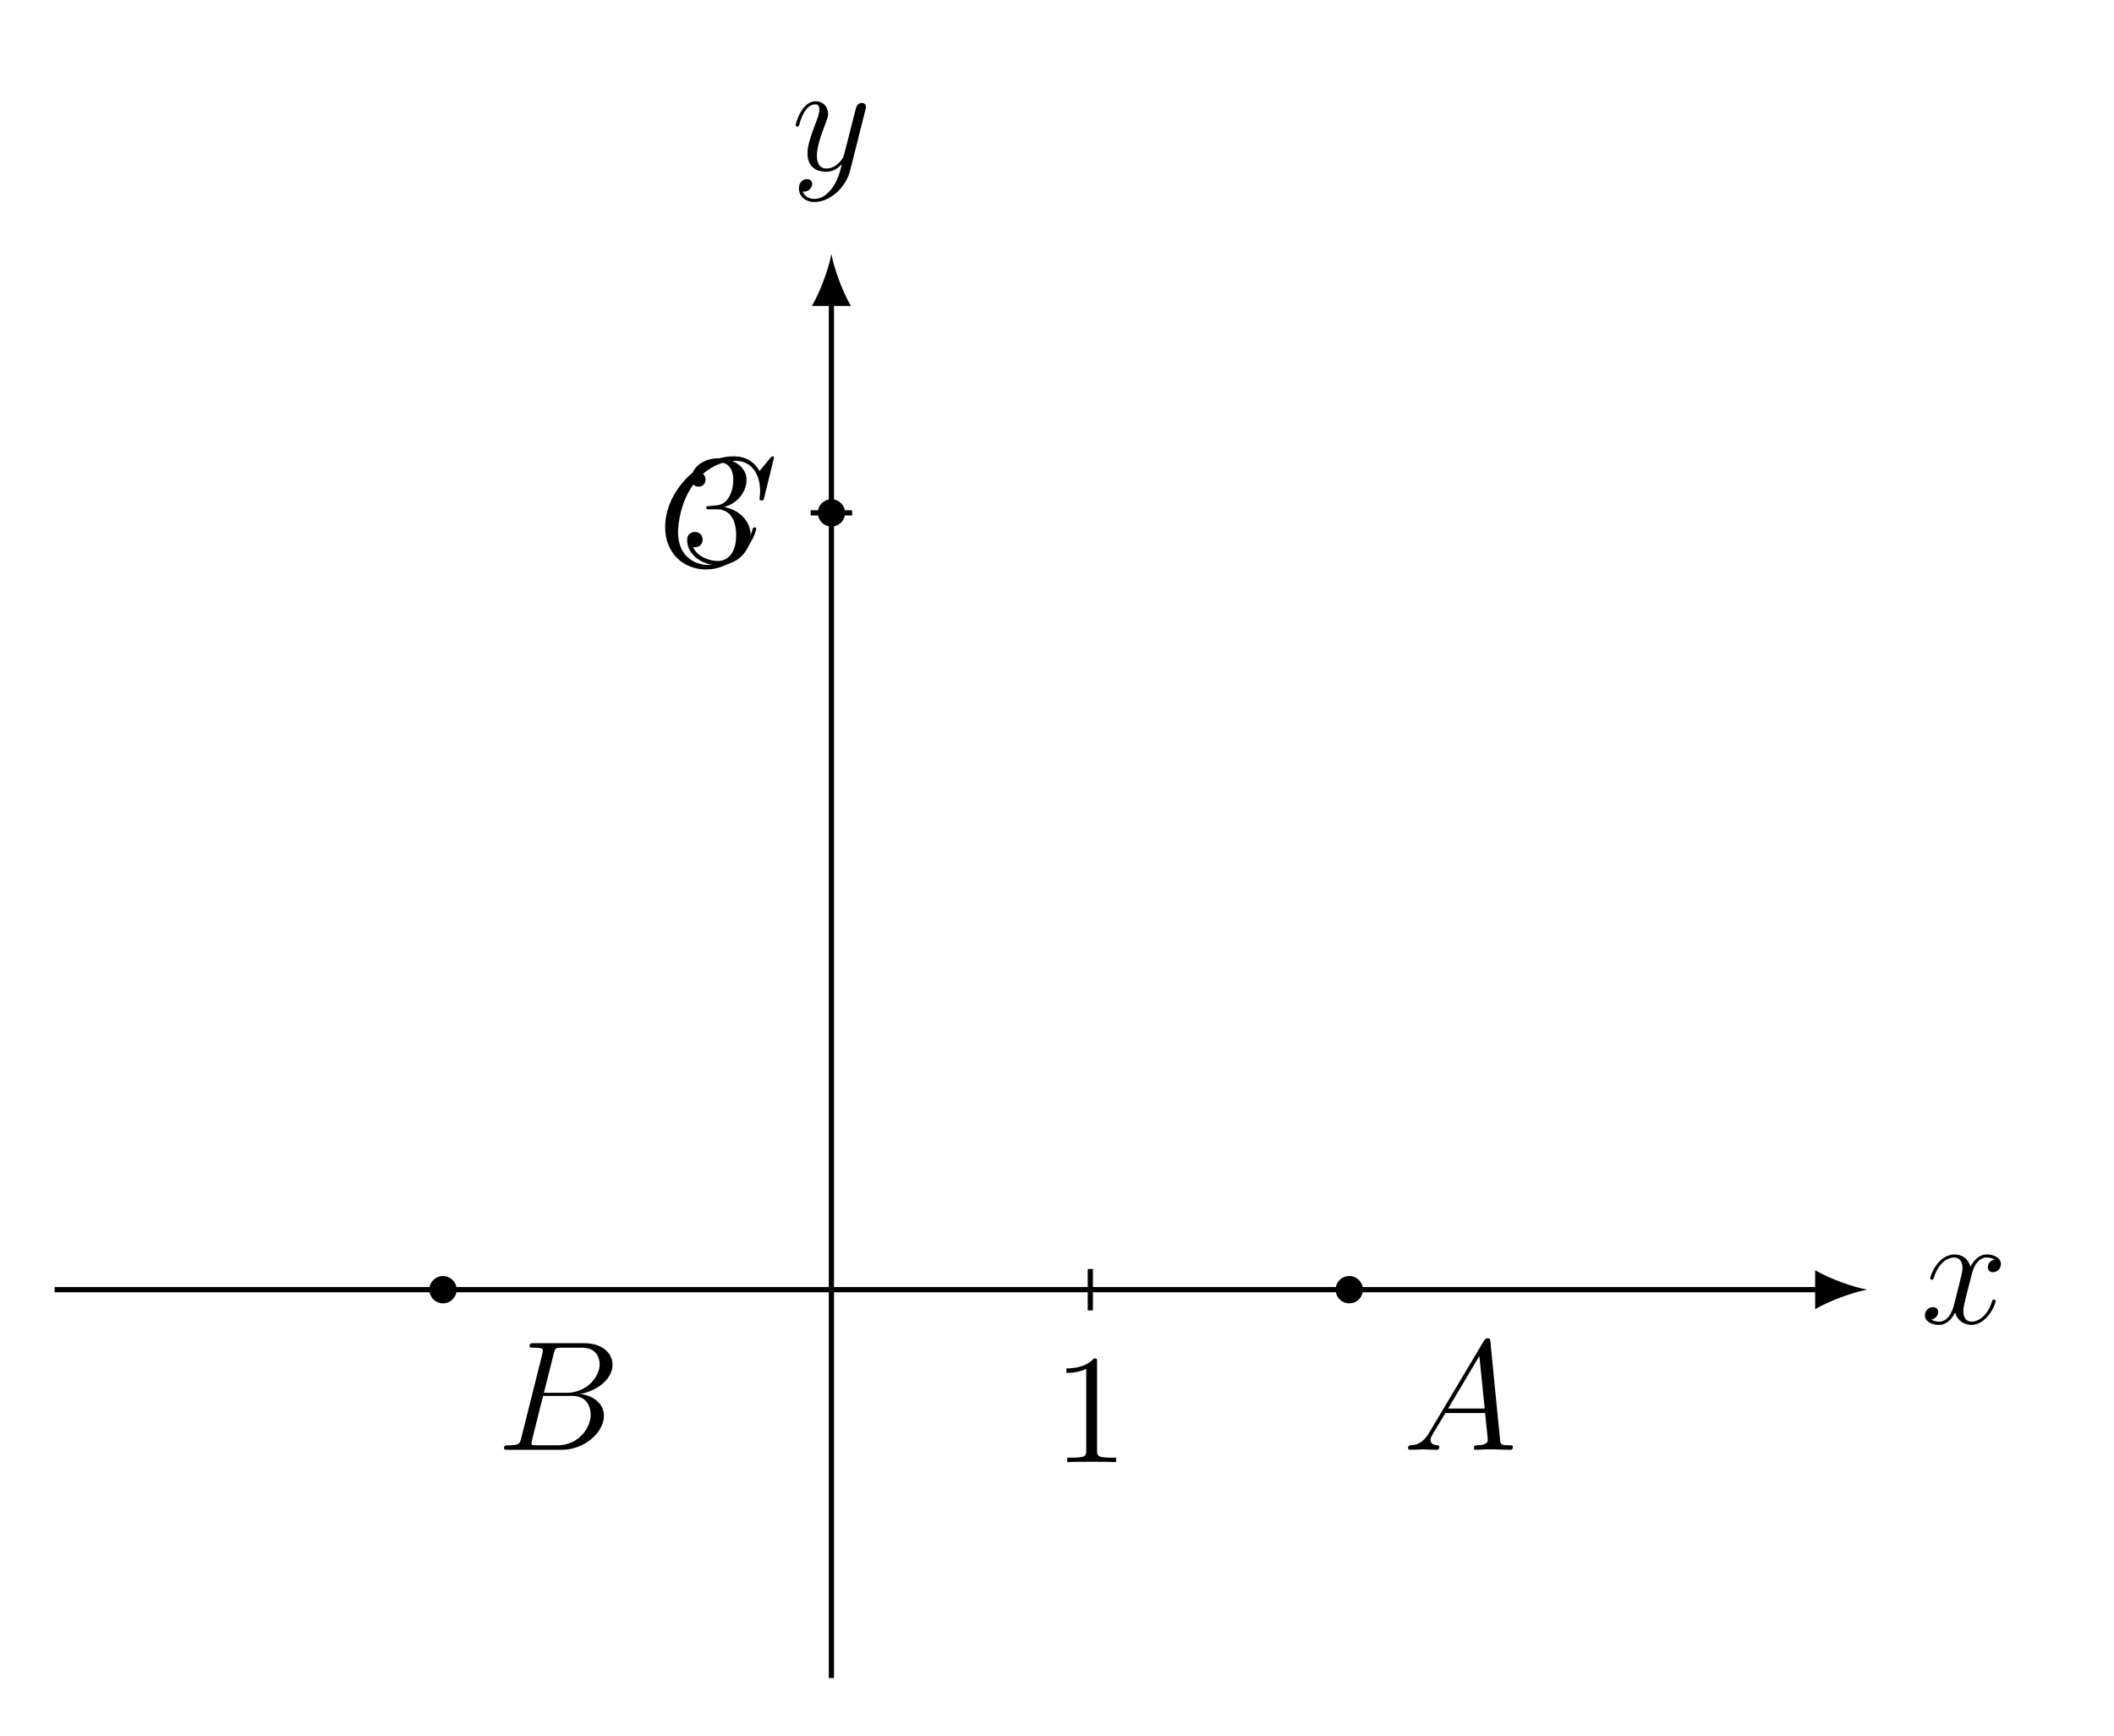
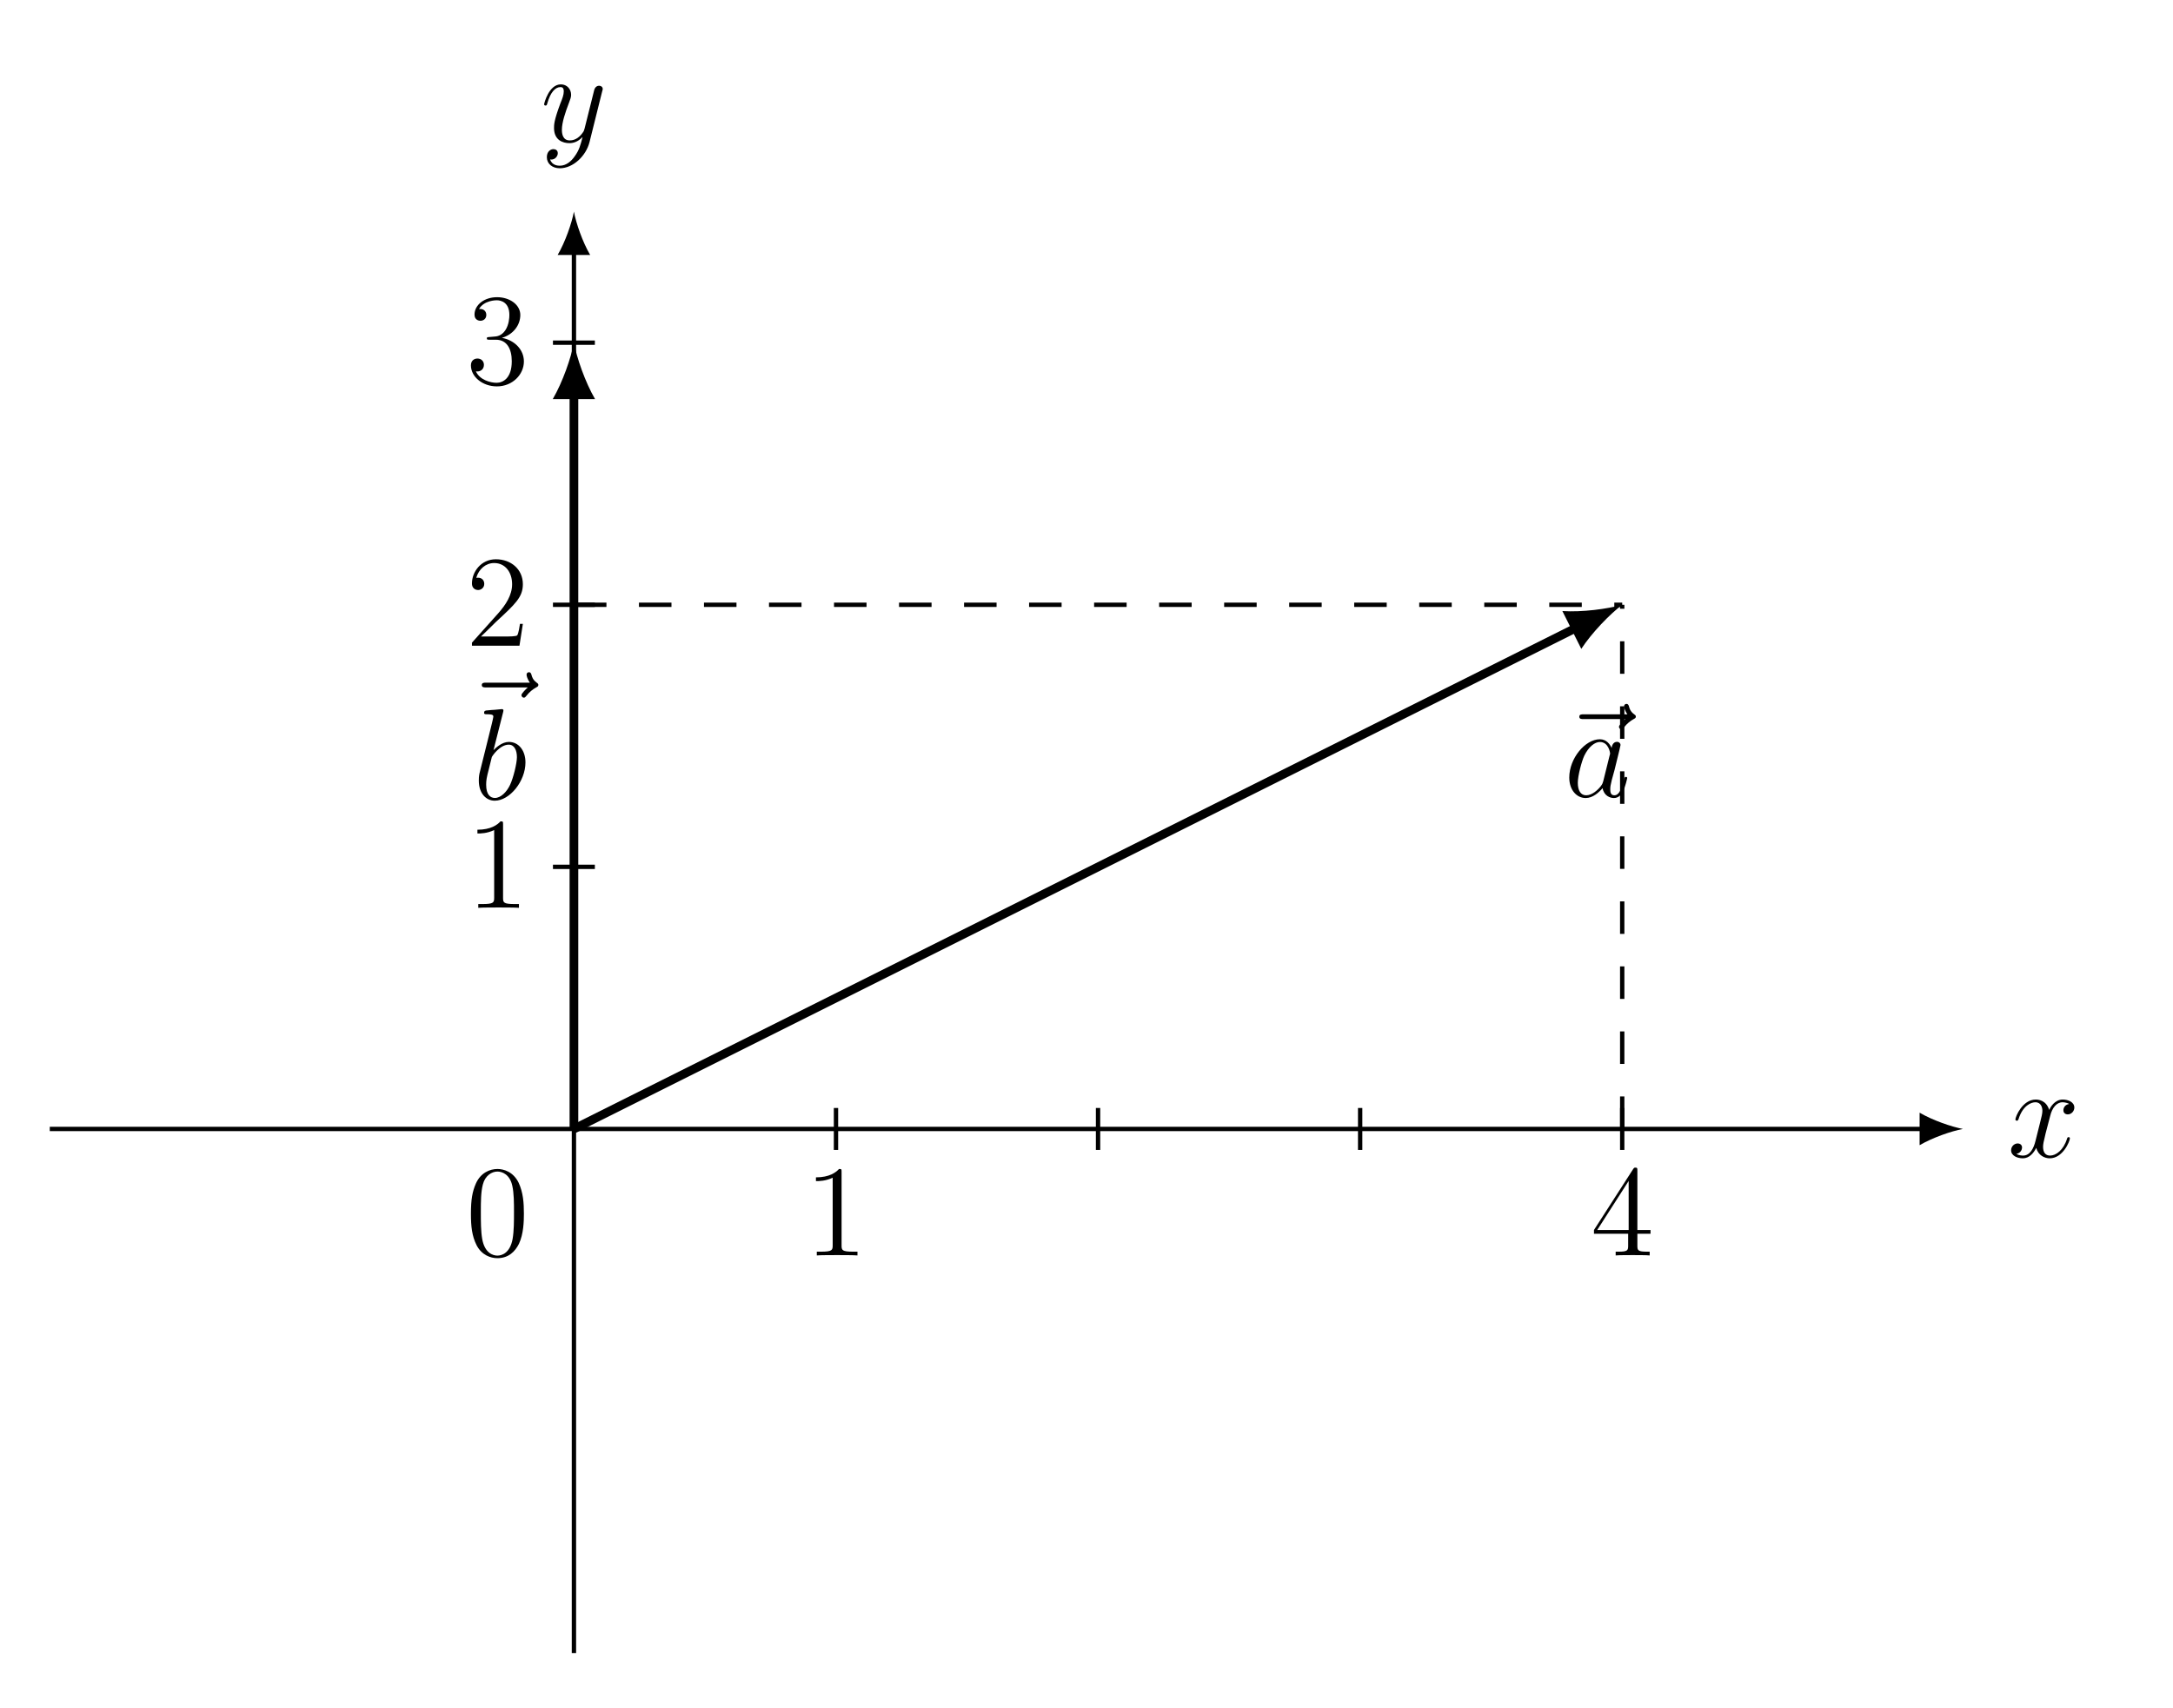
- <svg xmlns="http://www.w3.org/2000/svg" xmlns:xlink="http://www.w3.org/1999/xlink" width="161.721pt" height="132.777pt" viewBox="0 0 161.721 132.777" version="1.2">
+ <svg xmlns="http://www.w3.org/2000/svg" xmlns:xlink="http://www.w3.org/1999/xlink" width="198.715pt" height="156.164pt" viewBox="0 0 198.715 156.164" version="1.2">
  <defs>
    <g>
      <symbol overflow="visible" id="glyph0-0">
        <path style="stroke:none;" d="" />
      </symbol>
      <symbol overflow="visible" id="glyph0-1">
-         <path style="stroke:none;" d="M 5.734 -1.703 C 5.734 -1.766 5.688 -1.812 5.609 -1.812 C 5.5 -1.812 5.484 -1.75 5.453 -1.656 C 5.141 -0.609 4.438 -0.125 3.906 -0.125 C 3.484 -0.125 3.266 -0.438 3.266 -0.922 C 3.266 -1.188 3.312 -1.375 3.5 -2.156 L 3.922 -3.781 C 4.094 -4.5 4.5 -5.031 5.047 -5.031 C 5.047 -5.031 5.406 -5.031 5.656 -4.875 C 5.281 -4.797 5.141 -4.516 5.141 -4.281 C 5.141 -4 5.359 -3.906 5.531 -3.906 C 5.891 -3.906 6.141 -4.219 6.141 -4.531 C 6.141 -5.031 5.562 -5.266 5.062 -5.266 C 4.328 -5.266 3.922 -4.547 3.812 -4.328 C 3.547 -5.219 2.812 -5.266 2.594 -5.266 C 1.375 -5.266 0.734 -3.703 0.734 -3.438 C 0.734 -3.391 0.781 -3.328 0.859 -3.328 C 0.953 -3.328 0.984 -3.406 1 -3.453 C 1.406 -4.781 2.203 -5.031 2.547 -5.031 C 3.094 -5.031 3.203 -4.531 3.203 -4.234 C 3.203 -3.969 3.125 -3.703 2.984 -3.125 L 2.578 -1.5 C 2.406 -0.781 2.047 -0.125 1.422 -0.125 C 1.359 -0.125 1.062 -0.125 0.812 -0.281 C 1.234 -0.359 1.344 -0.719 1.344 -0.859 C 1.344 -1.094 1.156 -1.234 0.938 -1.234 C 0.641 -1.234 0.328 -0.984 0.328 -0.609 C 0.328 -0.109 0.891 0.125 1.406 0.125 C 1.984 0.125 2.391 -0.328 2.641 -0.828 C 2.828 -0.125 3.422 0.125 3.875 0.125 C 5.078 0.125 5.734 -1.438 5.734 -1.703 Z M 5.734 -1.703 " />
+         <path style="stroke:none;" d="M 5.703 -1.703 C 5.703 -1.766 5.656 -1.812 5.594 -1.812 C 5.484 -1.812 5.469 -1.75 5.438 -1.656 C 5.109 -0.609 4.422 -0.125 3.891 -0.125 C 3.469 -0.125 3.25 -0.422 3.25 -0.922 C 3.25 -1.172 3.297 -1.375 3.484 -2.156 L 3.906 -3.766 C 4.078 -4.484 4.484 -5 5.031 -5 C 5.031 -5 5.391 -5 5.641 -4.844 C 5.25 -4.781 5.109 -4.5 5.109 -4.266 C 5.109 -3.984 5.344 -3.891 5.5 -3.891 C 5.859 -3.891 6.109 -4.203 6.109 -4.516 C 6.109 -5.016 5.547 -5.25 5.047 -5.25 C 4.312 -5.25 3.906 -4.531 3.812 -4.297 C 3.531 -5.203 2.797 -5.25 2.578 -5.25 C 1.375 -5.25 0.719 -3.688 0.719 -3.422 C 0.719 -3.375 0.766 -3.312 0.859 -3.312 C 0.953 -3.312 0.969 -3.391 1 -3.438 C 1.406 -4.75 2.203 -5 2.547 -5 C 3.078 -5 3.188 -4.5 3.188 -4.219 C 3.188 -3.953 3.109 -3.688 2.969 -3.109 L 2.562 -1.484 C 2.391 -0.766 2.047 -0.125 1.422 -0.125 C 1.359 -0.125 1.062 -0.125 0.812 -0.281 C 1.234 -0.359 1.328 -0.719 1.328 -0.859 C 1.328 -1.094 1.156 -1.234 0.922 -1.234 C 0.641 -1.234 0.328 -0.984 0.328 -0.609 C 0.328 -0.109 0.891 0.125 1.406 0.125 C 1.969 0.125 2.375 -0.328 2.625 -0.828 C 2.812 -0.125 3.406 0.125 3.859 0.125 C 5.062 0.125 5.703 -1.438 5.703 -1.703 Z M 5.703 -1.703 " />
      </symbol>
      <symbol overflow="visible" id="glyph0-2">
-         <path style="stroke:none;" d="M 5.672 -4.641 C 5.688 -4.703 5.703 -4.781 5.703 -4.844 C 5.703 -5.031 5.562 -5.141 5.391 -5.141 C 5.281 -5.141 5.031 -5.094 4.938 -4.734 L 4.047 -1.234 C 3.984 -1.016 3.984 -0.984 3.891 -0.859 C 3.656 -0.531 3.266 -0.125 2.688 -0.125 C 2.016 -0.125 1.953 -0.781 1.953 -1.094 C 1.953 -1.781 2.281 -2.703 2.609 -3.562 C 2.734 -3.906 2.812 -4.078 2.812 -4.312 C 2.812 -4.812 2.453 -5.266 1.859 -5.266 C 0.766 -5.266 0.328 -3.531 0.328 -3.438 C 0.328 -3.391 0.375 -3.328 0.453 -3.328 C 0.562 -3.328 0.578 -3.375 0.625 -3.547 C 0.906 -4.547 1.359 -5.031 1.828 -5.031 C 1.938 -5.031 2.141 -5.031 2.141 -4.625 C 2.141 -4.328 2 -3.969 1.828 -3.516 C 1.234 -1.953 1.234 -1.562 1.234 -1.281 C 1.234 -0.141 2.047 0.125 2.656 0.125 C 3 0.125 3.422 0.016 3.844 -0.438 L 3.859 -0.422 C 3.672 0.281 3.562 0.75 3.141 1.344 C 2.812 1.797 2.359 2.203 1.766 2.203 C 1.625 2.203 1.047 2.172 0.875 1.625 C 0.906 1.641 0.984 1.641 0.984 1.641 C 1.344 1.641 1.594 1.328 1.594 1.047 C 1.594 0.781 1.359 0.688 1.188 0.688 C 0.984 0.688 0.578 0.828 0.578 1.406 C 0.578 2.016 1.094 2.438 1.766 2.438 C 2.953 2.438 4.172 1.344 4.5 0.016 Z M 5.672 -4.641 " />
+         <path style="stroke:none;" d="M 5.641 -4.625 C 5.656 -4.688 5.688 -4.75 5.688 -4.828 C 5.688 -5 5.547 -5.125 5.359 -5.125 C 5.25 -5.125 5 -5.078 4.906 -4.719 L 4.031 -1.219 C 3.969 -1.016 3.969 -0.984 3.875 -0.859 C 3.641 -0.516 3.25 -0.125 2.672 -0.125 C 2.016 -0.125 1.953 -0.766 1.953 -1.094 C 1.953 -1.766 2.266 -2.688 2.594 -3.547 C 2.719 -3.891 2.797 -4.062 2.797 -4.297 C 2.797 -4.797 2.438 -5.25 1.859 -5.25 C 0.766 -5.25 0.328 -3.516 0.328 -3.422 C 0.328 -3.375 0.375 -3.312 0.453 -3.312 C 0.562 -3.312 0.578 -3.359 0.625 -3.531 C 0.906 -4.531 1.359 -5 1.812 -5 C 1.922 -5 2.125 -5 2.125 -4.609 C 2.125 -4.297 2 -3.953 1.812 -3.5 C 1.234 -1.953 1.234 -1.562 1.234 -1.266 C 1.234 -0.141 2.047 0.125 2.641 0.125 C 2.984 0.125 3.406 0.016 3.828 -0.422 L 3.844 -0.422 C 3.656 0.281 3.547 0.75 3.125 1.328 C 2.812 1.781 2.344 2.188 1.766 2.188 C 1.609 2.188 1.047 2.172 0.875 1.609 C 0.906 1.625 0.984 1.625 0.984 1.625 C 1.344 1.625 1.578 1.312 1.578 1.047 C 1.578 0.766 1.359 0.672 1.172 0.672 C 0.984 0.672 0.578 0.828 0.578 1.406 C 0.578 2.016 1.078 2.422 1.766 2.422 C 2.953 2.422 4.156 1.328 4.484 0.016 Z M 5.641 -4.625 " />
      </symbol>
      <symbol overflow="visible" id="glyph0-3">
-         <path style="stroke:none;" d="M 7.891 -6.547 C 7.891 -5.594 6.922 -4.359 5.344 -4.359 L 3.625 -4.359 L 4.375 -7.344 C 4.484 -7.781 4.531 -7.812 4.984 -7.812 L 6.547 -7.812 C 7.891 -7.812 7.891 -6.656 7.891 -6.547 Z M 8.219 -2.594 C 8.219 -3.562 7.359 -4.172 6.391 -4.266 C 7.688 -4.5 8.875 -5.406 8.875 -6.5 C 8.875 -7.438 8.047 -8.156 6.703 -8.156 L 2.859 -8.156 C 2.641 -8.156 2.531 -8.156 2.531 -7.922 C 2.531 -7.812 2.641 -7.812 2.812 -7.812 C 3.547 -7.812 3.547 -7.719 3.547 -7.578 C 3.547 -7.578 3.547 -7.484 3.5 -7.312 L 1.891 -0.891 C 1.781 -0.469 1.75 -0.344 0.922 -0.344 C 0.688 -0.344 0.578 -0.344 0.578 -0.125 C 0.578 0 0.641 0 0.891 0 L 4.984 0 C 6.797 0 8.219 -1.391 8.219 -2.594 Z M 7.203 -2.703 C 7.203 -1.562 6.172 -0.344 4.688 -0.344 L 3.078 -0.344 C 2.906 -0.344 2.891 -0.344 2.812 -0.359 C 2.688 -0.375 2.672 -0.391 2.672 -0.484 C 2.672 -0.578 2.703 -0.641 2.719 -0.75 L 3.562 -4.125 L 5.797 -4.125 C 7.203 -4.125 7.203 -2.812 7.203 -2.703 Z M 7.203 -2.703 " />
+         <path style="stroke:none;" d="M 7.328 -7.328 C 7.328 -7.438 7.234 -7.484 7.156 -7.547 C 6.828 -7.781 6.734 -8.094 6.703 -8.234 C 6.672 -8.328 6.641 -8.484 6.469 -8.484 C 6.391 -8.484 6.25 -8.438 6.25 -8.25 C 6.25 -8.141 6.328 -7.859 6.547 -7.531 L 2.562 -7.531 C 2.359 -7.531 2.156 -7.531 2.156 -7.312 C 2.156 -7.094 2.359 -7.094 2.562 -7.094 L 6.359 -7.094 C 6.219 -6.969 5.781 -6.547 5.781 -6.391 C 5.781 -6.266 5.891 -6.156 6 -6.156 C 6.109 -6.156 6.156 -6.234 6.25 -6.344 C 6.531 -6.703 6.844 -6.938 7.125 -7.094 C 7.234 -7.156 7.328 -7.188 7.328 -7.328 Z M 7.328 -7.328 " />
      </symbol>
      <symbol overflow="visible" id="glyph0-4">
-         <path style="stroke:none;" d="M 8.422 -0.234 C 8.422 -0.344 8.328 -0.344 8.141 -0.344 C 7.484 -0.344 7.469 -0.453 7.438 -0.812 L 6.703 -8.266 C 6.688 -8.5 6.641 -8.531 6.5 -8.531 C 6.391 -8.531 6.312 -8.5 6.203 -8.328 L 2.031 -1.328 C 1.609 -0.625 1.203 -0.375 0.625 -0.344 C 0.5 -0.328 0.406 -0.328 0.406 -0.125 C 0.406 -0.047 0.469 0 0.547 0 L 1.516 -0.031 C 1.859 -0.031 2.25 0 2.578 0 C 2.656 0 2.797 0 2.797 -0.234 C 2.797 -0.328 2.703 -0.344 2.625 -0.344 C 2.359 -0.375 2.125 -0.469 2.125 -0.75 C 2.125 -0.922 2.203 -1.047 2.359 -1.312 L 3.266 -2.812 L 6.297 -2.812 C 6.312 -2.703 6.312 -2.609 6.328 -2.5 C 6.359 -2.203 6.5 -0.953 6.5 -0.734 C 6.5 -0.375 5.891 -0.344 5.703 -0.344 C 5.578 -0.344 5.438 -0.344 5.438 -0.125 C 5.438 0 5.547 0 5.625 0 C 5.828 0 6.062 -0.031 6.266 -0.031 L 6.953 -0.031 L 8.219 0 C 8.297 0 8.422 0 8.422 -0.234 Z M 6.266 -3.156 L 3.469 -3.156 L 5.859 -7.172 Z M 6.266 -3.156 " />
+         <path style="stroke:none;" d="M 3.578 -1.422 C 3.516 -1.219 3.516 -1.188 3.359 -0.969 C 3.094 -0.625 2.562 -0.125 2.016 -0.125 C 1.516 -0.125 1.25 -0.562 1.25 -1.266 C 1.25 -1.922 1.609 -3.25 1.844 -3.75 C 2.25 -4.578 2.812 -5 3.266 -5 C 4.062 -5 4.203 -4.031 4.203 -3.938 C 4.203 -3.938 4.172 -3.766 4.156 -3.75 Z M 5.766 -1.703 C 5.766 -1.766 5.719 -1.812 5.641 -1.812 C 5.547 -1.812 5.531 -1.75 5.484 -1.562 C 5.297 -0.875 5.078 -0.125 4.594 -0.125 C 4.25 -0.125 4.219 -0.422 4.219 -0.672 C 4.219 -0.938 4.25 -1.062 4.359 -1.531 L 4.609 -2.438 C 5.047 -4.219 5.156 -4.656 5.156 -4.719 C 5.156 -4.891 5.016 -5.016 4.844 -5.016 C 4.453 -5.016 4.359 -4.609 4.344 -4.453 C 4.203 -4.766 3.891 -5.25 3.266 -5.25 C 1.922 -5.25 0.469 -3.5 0.469 -1.75 C 0.469 -0.578 1.172 0.125 1.969 0.125 C 2.625 0.125 3.188 -0.391 3.516 -0.781 C 3.641 -0.078 4.203 0.125 4.547 0.125 C 4.906 0.125 5.203 -0.094 5.406 -0.516 C 5.594 -0.922 5.766 -1.656 5.766 -1.703 Z M 5.766 -1.703 " />
      </symbol>
      <symbol overflow="visible" id="glyph0-5">
-         <path style="stroke:none;" d="M 7.562 -2.859 C 7.562 -2.969 7.469 -2.969 7.438 -2.969 C 7.328 -2.969 7.312 -2.906 7.297 -2.859 C 6.75 -0.984 5.141 -0.094 3.938 -0.094 C 2.672 -0.094 1.578 -0.906 1.578 -2.609 C 1.578 -2.984 1.688 -5.062 3.047 -6.625 C 3.703 -7.391 4.828 -8.062 5.953 -8.062 C 7.266 -8.062 7.859 -6.969 7.859 -5.75 C 7.859 -5.438 7.812 -5.188 7.812 -5.141 C 7.812 -5.031 7.938 -5.031 7.969 -5.031 C 8.109 -5.031 8.125 -5.031 8.172 -5.25 L 8.922 -8.297 C 8.922 -8.406 8.812 -8.406 8.812 -8.406 C 8.812 -8.406 8.734 -8.406 8.641 -8.281 L 7.812 -7.281 C 7.406 -8 6.75 -8.406 5.844 -8.406 C 3.266 -8.406 0.594 -5.797 0.594 -2.984 C 0.594 -0.984 2 0.25 3.734 0.25 C 4.688 0.25 5.531 -0.156 6.219 -0.734 C 7.266 -1.609 7.562 -2.766 7.562 -2.859 Z M 7.562 -2.859 " />
+         <path style="stroke:none;" d="M 4.797 -3.375 C 4.797 -4.469 4.172 -5.25 3.281 -5.25 C 2.656 -5.25 2.109 -4.734 1.875 -4.5 L 2.75 -7.953 C 2.766 -8 2.781 -8.078 2.781 -8.141 C 2.781 -8.25 2.641 -8.25 2.641 -8.25 L 1.984 -8.188 C 1.781 -8.188 1.609 -8.156 1.391 -8.141 C 1.109 -8.125 1.016 -8.109 1.016 -7.891 C 1.016 -7.781 1.141 -7.781 1.266 -7.781 C 1.859 -7.781 1.859 -7.672 1.859 -7.547 C 1.859 -7.469 1.766 -7.125 1.719 -6.906 L 1.438 -5.766 L 0.594 -2.375 C 0.531 -2.078 0.531 -1.875 0.531 -1.719 C 0.531 -0.516 1.219 0.125 1.984 0.125 C 3.359 0.125 4.797 -1.656 4.797 -3.375 Z M 3.391 -1.328 C 3.094 -0.688 2.547 -0.125 2 -0.125 C 1.609 -0.125 1.203 -0.406 1.203 -1.328 C 1.203 -1.719 1.234 -1.953 1.453 -2.781 L 1.719 -3.859 C 1.75 -3.953 2.453 -5 3.266 -5 C 3.781 -5 4.016 -4.484 4.016 -3.859 C 4.016 -3.297 3.688 -1.953 3.391 -1.328 Z M 3.391 -1.328 " />
      </symbol>
      <symbol overflow="visible" id="glyph1-0">
        <path style="stroke:none;" d="" />
      </symbol>
      <symbol overflow="visible" id="glyph1-1">
-         <path style="stroke:none;" d="M 4.891 0 L 4.891 -0.344 L 4.531 -0.344 C 3.469 -0.344 3.438 -0.484 3.438 -0.922 L 3.438 -7.656 C 3.438 -7.922 3.438 -7.938 3.203 -7.938 C 2.906 -7.609 2.312 -7.172 1.094 -7.172 L 1.094 -6.828 C 1.359 -6.828 1.953 -6.828 2.609 -7.141 L 2.609 -0.922 C 2.609 -0.484 2.578 -0.344 1.531 -0.344 L 1.156 -0.344 L 1.156 0 C 1.484 -0.031 2.641 -0.031 3.031 -0.031 C 3.422 -0.031 4.578 -0.031 4.891 0 Z M 4.891 0 " />
+         <path style="stroke:none;" d="M 5.328 -3.812 C 5.328 -4.797 5.266 -5.75 4.844 -6.656 C 4.359 -7.641 3.5 -7.906 2.906 -7.906 C 2.219 -7.906 1.375 -7.562 0.938 -6.578 C 0.609 -5.828 0.484 -5.094 0.484 -3.812 C 0.484 -2.656 0.578 -1.781 1 -0.938 C 1.469 -0.031 2.281 0.25 2.906 0.25 C 3.938 0.25 4.531 -0.375 4.875 -1.062 C 5.297 -1.953 5.328 -3.109 5.328 -3.812 Z M 4.422 -3.953 C 4.422 -3.156 4.422 -2.25 4.297 -1.516 C 4.062 -0.219 3.312 0.016 2.906 0.016 C 2.516 0.016 1.75 -0.203 1.516 -1.5 C 1.391 -2.219 1.391 -3.109 1.391 -3.953 C 1.391 -4.922 1.391 -5.797 1.578 -6.5 C 1.781 -7.297 2.391 -7.672 2.906 -7.672 C 3.359 -7.672 4.047 -7.391 4.266 -6.375 C 4.422 -5.703 4.422 -4.75 4.422 -3.953 Z M 4.422 -3.953 " />
      </symbol>
      <symbol overflow="visible" id="glyph1-2">
-         <path style="stroke:none;" d="M 5.344 -2.047 C 5.344 -3.141 4.469 -4 3.312 -4.203 C 4.359 -4.5 5.031 -5.375 5.031 -6.297 C 5.031 -7.25 4.047 -7.938 2.891 -7.938 C 1.688 -7.938 0.812 -7.203 0.812 -6.344 C 0.812 -5.859 1.188 -5.766 1.359 -5.766 C 1.609 -5.766 1.891 -5.938 1.891 -6.297 C 1.891 -6.688 1.609 -6.859 1.344 -6.859 C 1.281 -6.859 1.25 -6.859 1.219 -6.844 C 1.672 -7.656 2.797 -7.656 2.859 -7.656 C 3.25 -7.656 4.016 -7.469 4.016 -6.297 C 4.016 -6.078 3.984 -5.406 3.641 -4.891 C 3.281 -4.375 2.875 -4.328 2.547 -4.328 L 2.203 -4.281 C 2 -4.281 1.953 -4.266 1.953 -4.156 C 1.953 -4.031 2 -4.031 2.219 -4.031 L 2.766 -4.031 C 3.781 -4.031 4.234 -3.203 4.234 -2.047 C 4.234 -0.484 3.422 -0.078 2.844 -0.078 C 2.266 -0.078 1.297 -0.344 0.938 -1.141 C 1.328 -1.078 1.672 -1.297 1.672 -1.719 C 1.672 -2.062 1.422 -2.297 1.094 -2.297 C 0.797 -2.297 0.484 -2.141 0.484 -1.688 C 0.484 -0.625 1.547 0.25 2.875 0.25 C 4.297 0.25 5.344 -0.828 5.344 -2.047 Z M 5.344 -2.047 " />
+         <path style="stroke:none;" d="M 4.875 0 L 4.875 -0.344 L 4.5 -0.344 C 3.453 -0.344 3.422 -0.484 3.422 -0.922 L 3.422 -7.625 C 3.422 -7.891 3.422 -7.906 3.188 -7.906 C 2.906 -7.594 2.312 -7.141 1.078 -7.141 L 1.078 -6.797 C 1.359 -6.797 1.953 -6.797 2.609 -7.109 L 2.609 -0.922 C 2.609 -0.484 2.562 -0.344 1.516 -0.344 L 1.156 -0.344 L 1.156 0 C 1.469 -0.031 2.625 -0.031 3.016 -0.031 C 3.406 -0.031 4.547 -0.031 4.875 0 Z M 4.875 0 " />
+       </symbol>
+       <symbol overflow="visible" id="glyph1-3">
+         <path style="stroke:none;" d="M 5.5 -1.984 L 5.5 -2.328 L 4.297 -2.328 L 4.297 -7.734 C 4.297 -7.969 4.297 -8.031 4.125 -8.031 C 4.031 -8.031 4 -8.031 3.906 -7.891 L 0.328 -2.328 L 0.328 -1.984 L 3.453 -1.984 L 3.453 -0.906 C 3.453 -0.469 3.422 -0.344 2.562 -0.344 L 2.312 -0.344 L 2.312 0 C 2.594 -0.031 3.531 -0.031 3.859 -0.031 C 4.203 -0.031 5.156 -0.031 5.422 0 L 5.422 -0.344 L 5.188 -0.344 C 4.328 -0.344 4.297 -0.469 4.297 -0.906 L 4.297 -1.984 Z M 3.5 -2.328 L 0.625 -2.328 L 3.5 -6.812 Z M 3.5 -2.328 " />
+       </symbol>
+       <symbol overflow="visible" id="glyph1-4">
+         <path style="stroke:none;" d="M 5.234 -2 L 4.969 -2 C 4.938 -1.797 4.844 -1.141 4.719 -0.953 C 4.641 -0.844 3.953 -0.844 3.609 -0.844 L 1.406 -0.844 C 1.719 -1.125 2.453 -1.875 2.766 -2.172 C 4.562 -3.828 5.234 -4.453 5.234 -5.625 C 5.234 -6.984 4.156 -7.906 2.766 -7.906 C 1.391 -7.906 0.578 -6.734 0.578 -5.703 C 0.578 -5.094 1.109 -5.094 1.141 -5.094 C 1.391 -5.094 1.703 -5.281 1.703 -5.656 C 1.703 -6 1.469 -6.219 1.141 -6.219 C 1.031 -6.219 1.016 -6.219 0.969 -6.203 C 1.203 -7.016 1.844 -7.562 2.609 -7.562 C 3.625 -7.562 4.25 -6.719 4.25 -5.625 C 4.25 -4.609 3.656 -3.734 2.984 -2.969 L 0.578 -0.281 L 0.578 0 L 4.922 0 Z M 5.234 -2 " />
+       </symbol>
+       <symbol overflow="visible" id="glyph1-5">
+         <path style="stroke:none;" d="M 5.328 -2.031 C 5.328 -3.125 4.453 -3.984 3.312 -4.188 C 4.344 -4.484 5 -5.344 5 -6.281 C 5 -7.219 4.031 -7.906 2.875 -7.906 C 1.688 -7.906 0.812 -7.188 0.812 -6.312 C 0.812 -5.844 1.172 -5.75 1.359 -5.75 C 1.609 -5.75 1.891 -5.922 1.891 -6.281 C 1.891 -6.656 1.609 -6.828 1.344 -6.828 C 1.266 -6.828 1.25 -6.828 1.219 -6.812 C 1.672 -7.625 2.781 -7.625 2.844 -7.625 C 3.234 -7.625 4 -7.438 4 -6.281 C 4 -6.047 3.969 -5.391 3.625 -4.875 C 3.266 -4.359 2.859 -4.312 2.547 -4.297 L 2.188 -4.266 C 1.984 -4.25 1.938 -4.25 1.938 -4.141 C 1.938 -4.016 2 -4.016 2.219 -4.016 L 2.766 -4.016 C 3.766 -4.016 4.219 -3.188 4.219 -2.047 C 4.219 -0.484 3.406 -0.078 2.828 -0.078 C 2.266 -0.078 1.281 -0.344 0.938 -1.125 C 1.312 -1.062 1.672 -1.281 1.672 -1.719 C 1.672 -2.062 1.422 -2.297 1.078 -2.297 C 0.797 -2.297 0.484 -2.125 0.484 -1.672 C 0.484 -0.625 1.547 0.25 2.859 0.25 C 4.281 0.25 5.328 -0.828 5.328 -2.031 Z M 5.328 -2.031 " />
      </symbol>
    </g>
  </defs>
  <g id="surface1">
-     <path style="fill:none;stroke-width:0.399;stroke-linecap:butt;stroke-linejoin:miter;stroke:rgb(0%,0%,0%);stroke-opacity:1;stroke-miterlimit:10;" d="M -59.529 0.002 L 75.786 0.002 " transform="matrix(0.998278,0,0,-0.998278,63.60227,98.66182)" />
-     <path style=" stroke:none;fill-rule:nonzero;fill:rgb(0%,0%,0%);fill-opacity:1;" d="M 142.836 98.66 C 141.777 98.465 140.051 97.867 138.859 97.172 L 138.859 100.152 C 140.051 99.457 141.777 98.859 142.836 98.66 " />
+     <path style="fill:none;stroke-width:0.399;stroke-linecap:butt;stroke-linejoin:miter;stroke:rgb(0%,0%,0%);stroke-opacity:1;stroke-miterlimit:10;" d="M -48.188 -0.001 L 124.116 -0.001 " transform="matrix(0.994675,0,0,-0.994675,52.48244,103.2373)" />
+     <path style=" stroke:none;fill-rule:nonzero;fill:rgb(0%,0%,0%);fill-opacity:1;" d="M 179.504 103.238 C 178.449 103.039 176.73 102.445 175.543 101.75 L 175.543 104.723 C 176.73 104.031 178.449 103.434 179.504 103.238 " />
    <g style="fill:rgb(0%,0%,0%);fill-opacity:1;">
-       <use xlink:href="#glyph0-1" x="146.929" y="101.231" />
+       <use xlink:href="#glyph0-1" x="183.583" y="105.798" />
    </g>
-     <path style="fill:none;stroke-width:0.399;stroke-linecap:butt;stroke-linejoin:miter;stroke:rgb(0%,0%,0%);stroke-opacity:1;stroke-miterlimit:10;" d="M -0.001 -29.764 L -0.001 75.785 " transform="matrix(0.998278,0,0,-0.998278,63.60227,98.66182)" />
-     <path style=" stroke:none;fill-rule:nonzero;fill:rgb(0%,0%,0%);fill-opacity:1;" d="M 63.602 19.43 C 63.402 20.488 62.809 22.211 62.109 23.406 L 65.094 23.406 C 64.398 22.211 63.801 20.488 63.602 19.43 " />
+     <path style="fill:none;stroke-width:0.399;stroke-linecap:butt;stroke-linejoin:miter;stroke:rgb(0%,0%,0%);stroke-opacity:1;stroke-miterlimit:10;" d="M 0.002 -48.191 L 0.002 80.745 " transform="matrix(0.994675,0,0,-0.994675,52.48244,103.2373)" />
+     <path style=" stroke:none;fill-rule:nonzero;fill:rgb(0%,0%,0%);fill-opacity:1;" d="M 52.484 19.355 C 52.285 20.41 51.691 22.129 50.996 23.316 L 53.969 23.316 C 53.273 22.129 52.68 20.41 52.484 19.355 " />
    <g style="fill:rgb(0%,0%,0%);fill-opacity:1;">
-       <use xlink:href="#glyph0-2" x="60.539" y="13.015" />
+       <use xlink:href="#glyph0-2" x="49.43" y="12.965" />
    </g>
-     <path style=" stroke:none;fill-rule:nonzero;fill:rgb(0%,0%,0%);fill-opacity:1;" d="M 34.934 98.66 C 34.934 98.086 34.465 97.617 33.891 97.617 C 33.312 97.617 32.844 98.086 32.844 98.66 C 32.844 99.238 33.312 99.707 33.891 99.707 C 34.465 99.707 34.934 99.238 34.934 98.66 Z M 34.934 98.66 " />
+     <path style="fill:none;stroke-width:0.399;stroke-linecap:butt;stroke-linejoin:miter;stroke:rgb(0%,0%,0%);stroke-opacity:1;stroke-miterlimit:10;" d="M 24.095 -1.929 L 24.095 1.927 " transform="matrix(0.994675,0,0,-0.994675,52.48244,103.2373)" />
+     <path style="fill:none;stroke-width:0.399;stroke-linecap:butt;stroke-linejoin:miter;stroke:rgb(0%,0%,0%);stroke-opacity:1;stroke-miterlimit:10;" d="M 48.188 -1.929 L 48.188 1.927 " transform="matrix(0.994675,0,0,-0.994675,52.48244,103.2373)" />
+     <path style="fill:none;stroke-width:0.399;stroke-linecap:butt;stroke-linejoin:miter;stroke:rgb(0%,0%,0%);stroke-opacity:1;stroke-miterlimit:10;" d="M 72.285 -1.929 L 72.285 1.927 " transform="matrix(0.994675,0,0,-0.994675,52.48244,103.2373)" />
+     <path style="fill:none;stroke-width:0.399;stroke-linecap:butt;stroke-linejoin:miter;stroke:rgb(0%,0%,0%);stroke-opacity:1;stroke-miterlimit:10;" d="M 96.378 -1.929 L 96.378 1.927 " transform="matrix(0.994675,0,0,-0.994675,52.48244,103.2373)" />
+     <path style="fill:none;stroke-width:0.399;stroke-linecap:butt;stroke-linejoin:miter;stroke:rgb(0%,0%,0%);stroke-opacity:1;stroke-miterlimit:10;" d="M -1.926 24.096 L 1.926 24.096 " transform="matrix(0.994675,0,0,-0.994675,52.48244,103.2373)" />
+     <path style="fill:none;stroke-width:0.399;stroke-linecap:butt;stroke-linejoin:miter;stroke:rgb(0%,0%,0%);stroke-opacity:1;stroke-miterlimit:10;" d="M -1.926 48.189 L 1.926 48.189 " transform="matrix(0.994675,0,0,-0.994675,52.48244,103.2373)" />
+     <path style="fill:none;stroke-width:0.399;stroke-linecap:butt;stroke-linejoin:miter;stroke:rgb(0%,0%,0%);stroke-opacity:1;stroke-miterlimit:10;" d="M -1.926 72.286 L 1.926 72.286 " transform="matrix(0.994675,0,0,-0.994675,52.48244,103.2373)" />
    <g style="fill:rgb(0%,0%,0%);fill-opacity:1;">
-       <use xlink:href="#glyph0-3" x="37.983" y="110.911" />
+       <use xlink:href="#glyph1-1" x="42.581" y="114.805" />
    </g>
-     <path style=" stroke:none;fill-rule:nonzero;fill:rgb(0%,0%,0%);fill-opacity:1;" d="M 104.262 98.66 C 104.262 98.086 103.797 97.617 103.219 97.617 C 102.641 97.617 102.176 98.086 102.176 98.66 C 102.176 99.238 102.641 99.707 103.219 99.707 C 103.797 99.707 104.262 99.238 104.262 98.66 Z M 104.262 98.66 " />
    <g style="fill:rgb(0%,0%,0%);fill-opacity:1;">
-       <use xlink:href="#glyph0-4" x="107.312" y="110.911" />
+       <use xlink:href="#glyph1-2" x="73.538" y="114.805" />
    </g>
-     <path style=" stroke:none;fill-rule:nonzero;fill:rgb(0%,0%,0%);fill-opacity:1;" d="M 64.648 39.234 C 64.648 38.66 64.18 38.191 63.602 38.191 C 63.027 38.191 62.559 38.66 62.559 39.234 C 62.559 39.812 63.027 40.281 63.602 40.281 C 64.18 40.281 64.648 39.812 64.648 39.234 Z M 64.648 39.234 " />
    <g style="fill:rgb(0%,0%,0%);fill-opacity:1;">
-       <use xlink:href="#glyph0-5" x="50.29" y="43.314" />
+       <use xlink:href="#glyph1-3" x="145.437" y="114.805" />
    </g>
-     <path style="fill:none;stroke-width:0.399;stroke-linecap:butt;stroke-linejoin:miter;stroke:rgb(0%,0%,0%);stroke-opacity:1;stroke-miterlimit:10;" d="M 19.842 1.586 L 19.842 -1.587 " transform="matrix(0.998278,0,0,-0.998278,63.60227,98.66182)" />
    <g style="fill:rgb(0%,0%,0%);fill-opacity:1;">
-       <use xlink:href="#glyph1-1" x="80.488" y="111.856" />
+       <use xlink:href="#glyph1-2" x="42.581" y="83.016" />
    </g>
-     <path style="fill:none;stroke-width:0.399;stroke-linecap:butt;stroke-linejoin:miter;stroke:rgb(0%,0%,0%);stroke-opacity:1;stroke-miterlimit:10;" d="M 1.588 59.53 L -1.589 59.53 " transform="matrix(0.998278,0,0,-0.998278,63.60227,98.66182)" />
    <g style="fill:rgb(0%,0%,0%);fill-opacity:1;">
-       <use xlink:href="#glyph1-2" x="52.08" y="42.995" />
+       <use xlink:href="#glyph1-4" x="42.581" y="59.049" />
    </g>
+     <g style="fill:rgb(0%,0%,0%);fill-opacity:1;">
+       <use xlink:href="#glyph1-5" x="42.581" y="35.083" />
+     </g>
+     <path style="fill:none;stroke-width:0.797;stroke-linecap:butt;stroke-linejoin:miter;stroke:rgb(0%,0%,0%);stroke-opacity:1;stroke-miterlimit:10;" d="M 0.002 -0.001 L 92.212 46.104 " transform="matrix(0.994675,0,0,-0.994675,52.48244,103.2373)" />
+     <path style=" stroke:none;fill-rule:nonzero;fill:rgb(0%,0%,0%);fill-opacity:1;" d="M 148.348 55.305 C 147.004 55.688 144.664 55.996 142.875 55.879 L 144.605 59.336 C 145.582 57.84 147.234 56.148 148.348 55.305 " />
+     <g style="fill:rgb(0%,0%,0%);fill-opacity:1;">
+       <use xlink:href="#glyph0-3" x="142.268" y="72.852" />
+     </g>
+     <g style="fill:rgb(0%,0%,0%);fill-opacity:1;">
+       <use xlink:href="#glyph0-4" x="143.036" y="72.852" />
+     </g>
+     <path style="fill:none;stroke-width:0.797;stroke-linecap:butt;stroke-linejoin:miter;stroke:rgb(0%,0%,0%);stroke-opacity:1;stroke-miterlimit:10;" d="M 0.002 -0.001 L 0.002 67.621 " transform="matrix(0.994675,0,0,-0.994675,52.48244,103.2373)" />
+     <path style=" stroke:none;fill-rule:nonzero;fill:rgb(0%,0%,0%);fill-opacity:1;" d="M 52.484 31.336 C 52.227 32.711 51.453 34.945 50.551 36.492 L 54.414 36.492 C 53.512 34.945 52.738 32.711 52.484 31.336 " />
+     <g style="fill:rgb(0%,0%,0%);fill-opacity:1;">
+       <use xlink:href="#glyph0-3" x="41.904" y="69.957" />
+     </g>
+     <g style="fill:rgb(0%,0%,0%);fill-opacity:1;">
+       <use xlink:href="#glyph0-5" x="43.255" y="73.096" />
+     </g>
+     <path style="fill:none;stroke-width:0.399;stroke-linecap:butt;stroke-linejoin:miter;stroke:rgb(0%,0%,0%);stroke-opacity:1;stroke-dasharray:2.989,2.989;stroke-miterlimit:10;" d="M 96.378 -0.001 L 96.378 48.189 " transform="matrix(0.994675,0,0,-0.994675,52.48244,103.2373)" />
+     <path style="fill:none;stroke-width:0.399;stroke-linecap:butt;stroke-linejoin:miter;stroke:rgb(0%,0%,0%);stroke-opacity:1;stroke-dasharray:2.989,2.989;stroke-miterlimit:10;" d="M 0.002 48.189 L 96.378 48.189 " transform="matrix(0.994675,0,0,-0.994675,52.48244,103.2373)" />
  </g>
</svg>
